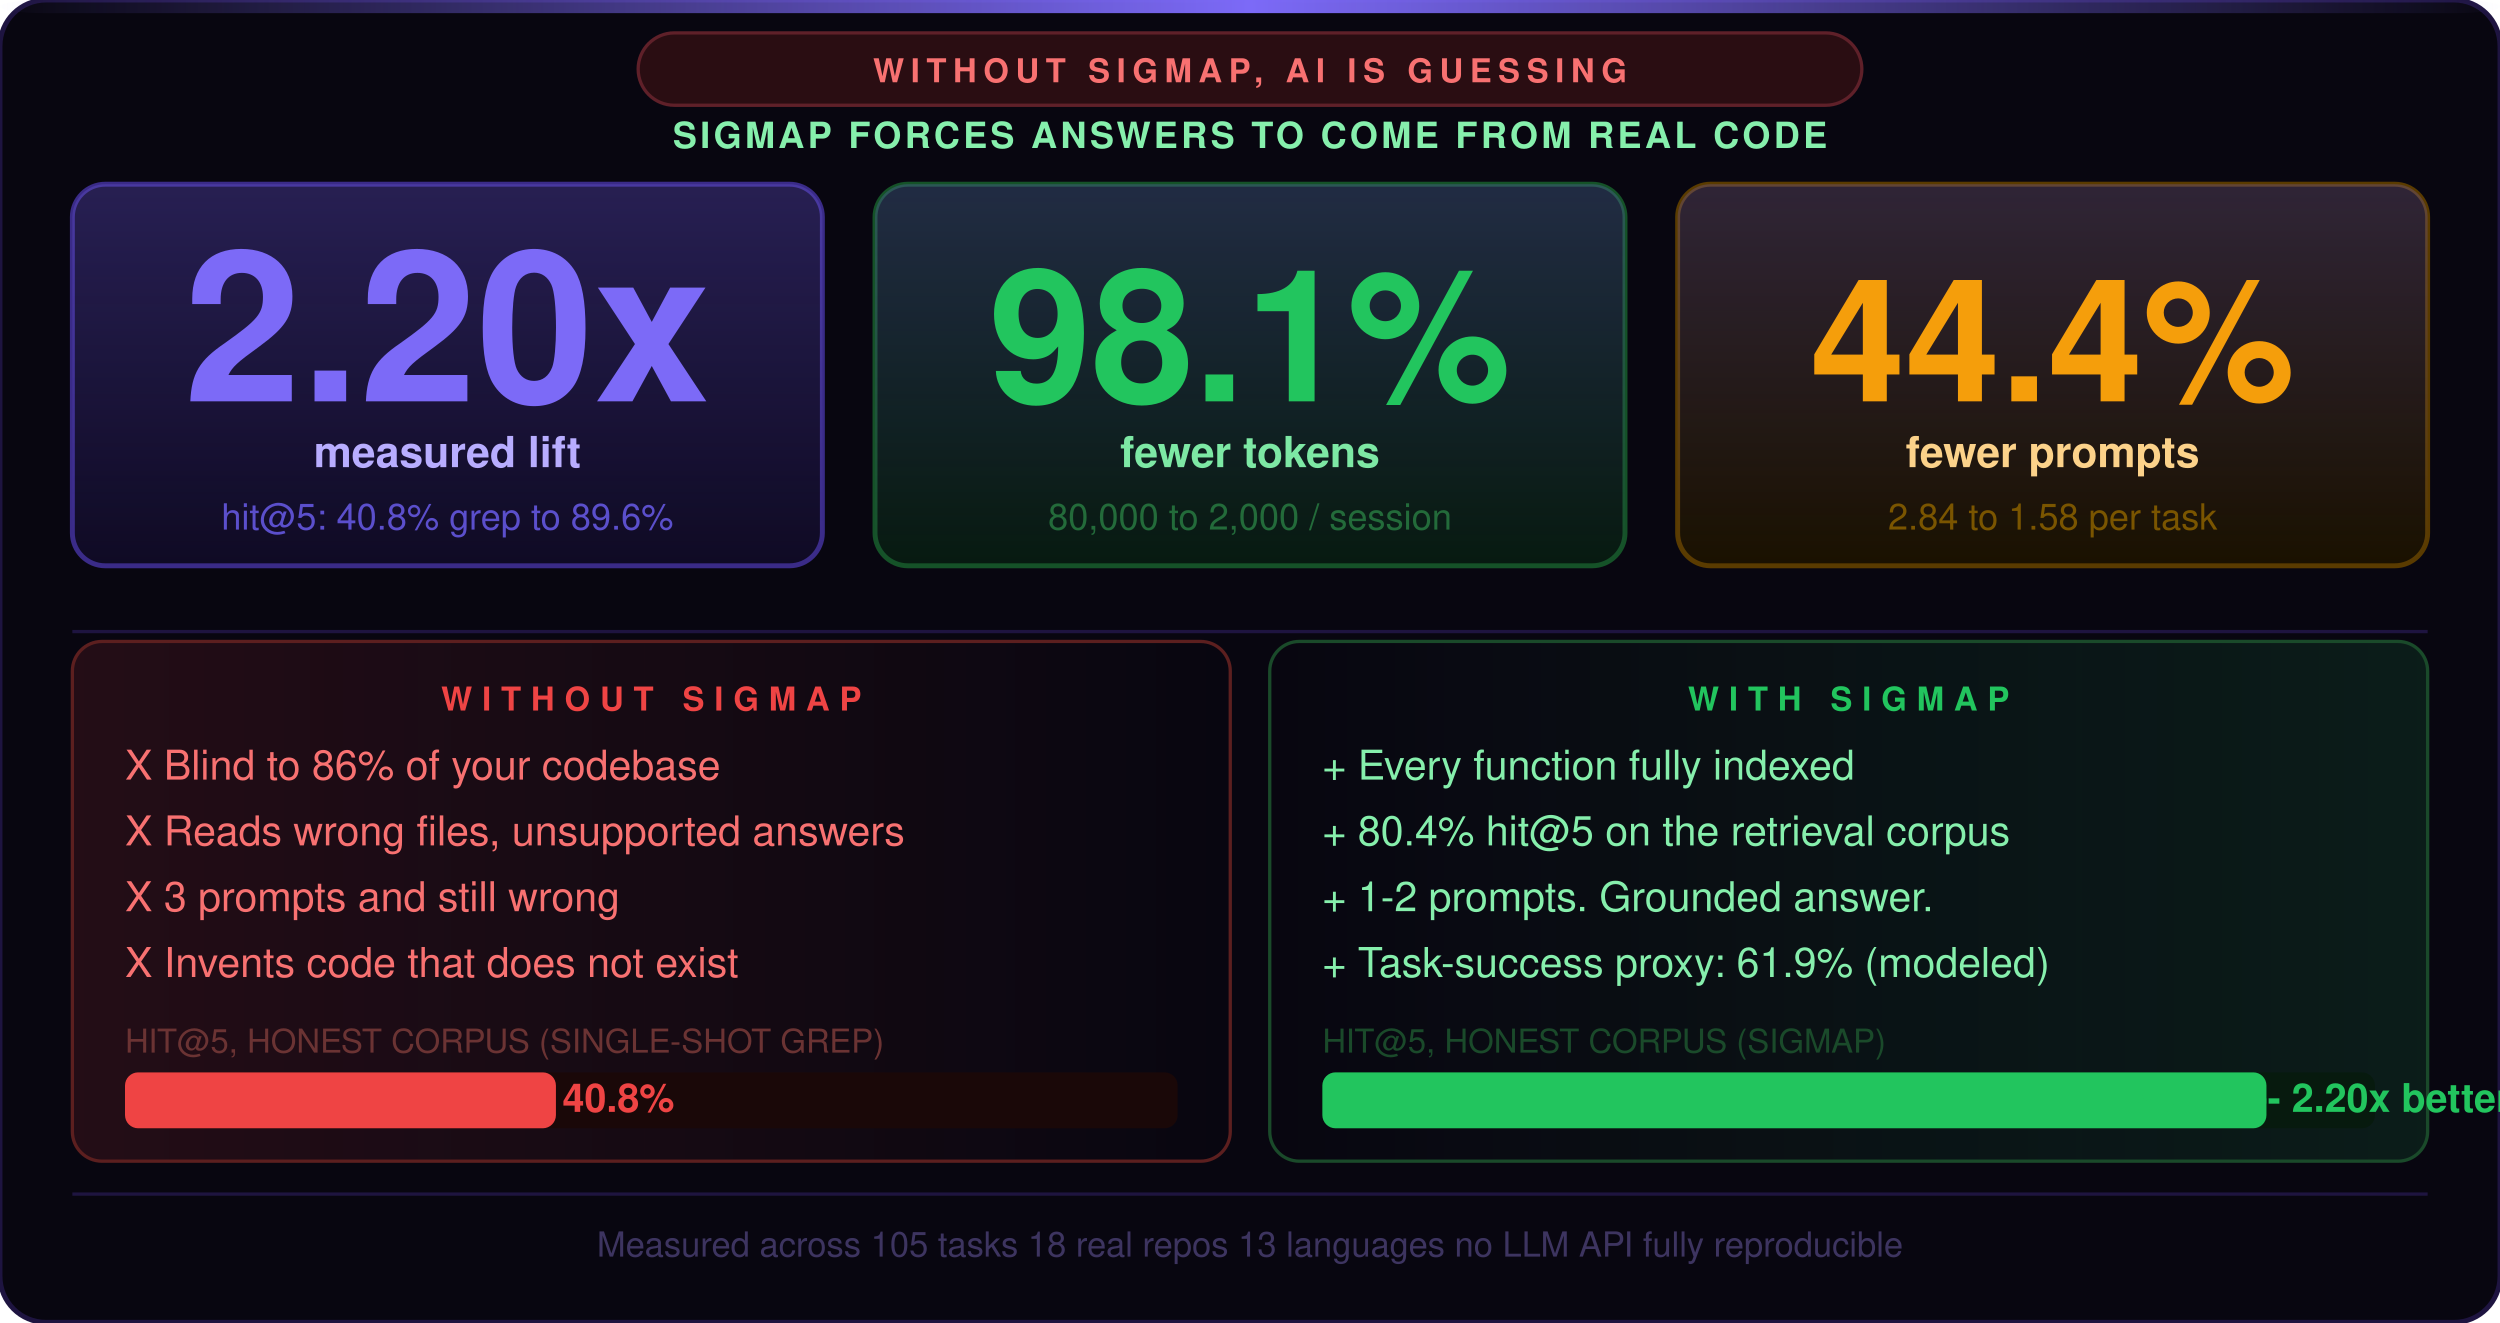
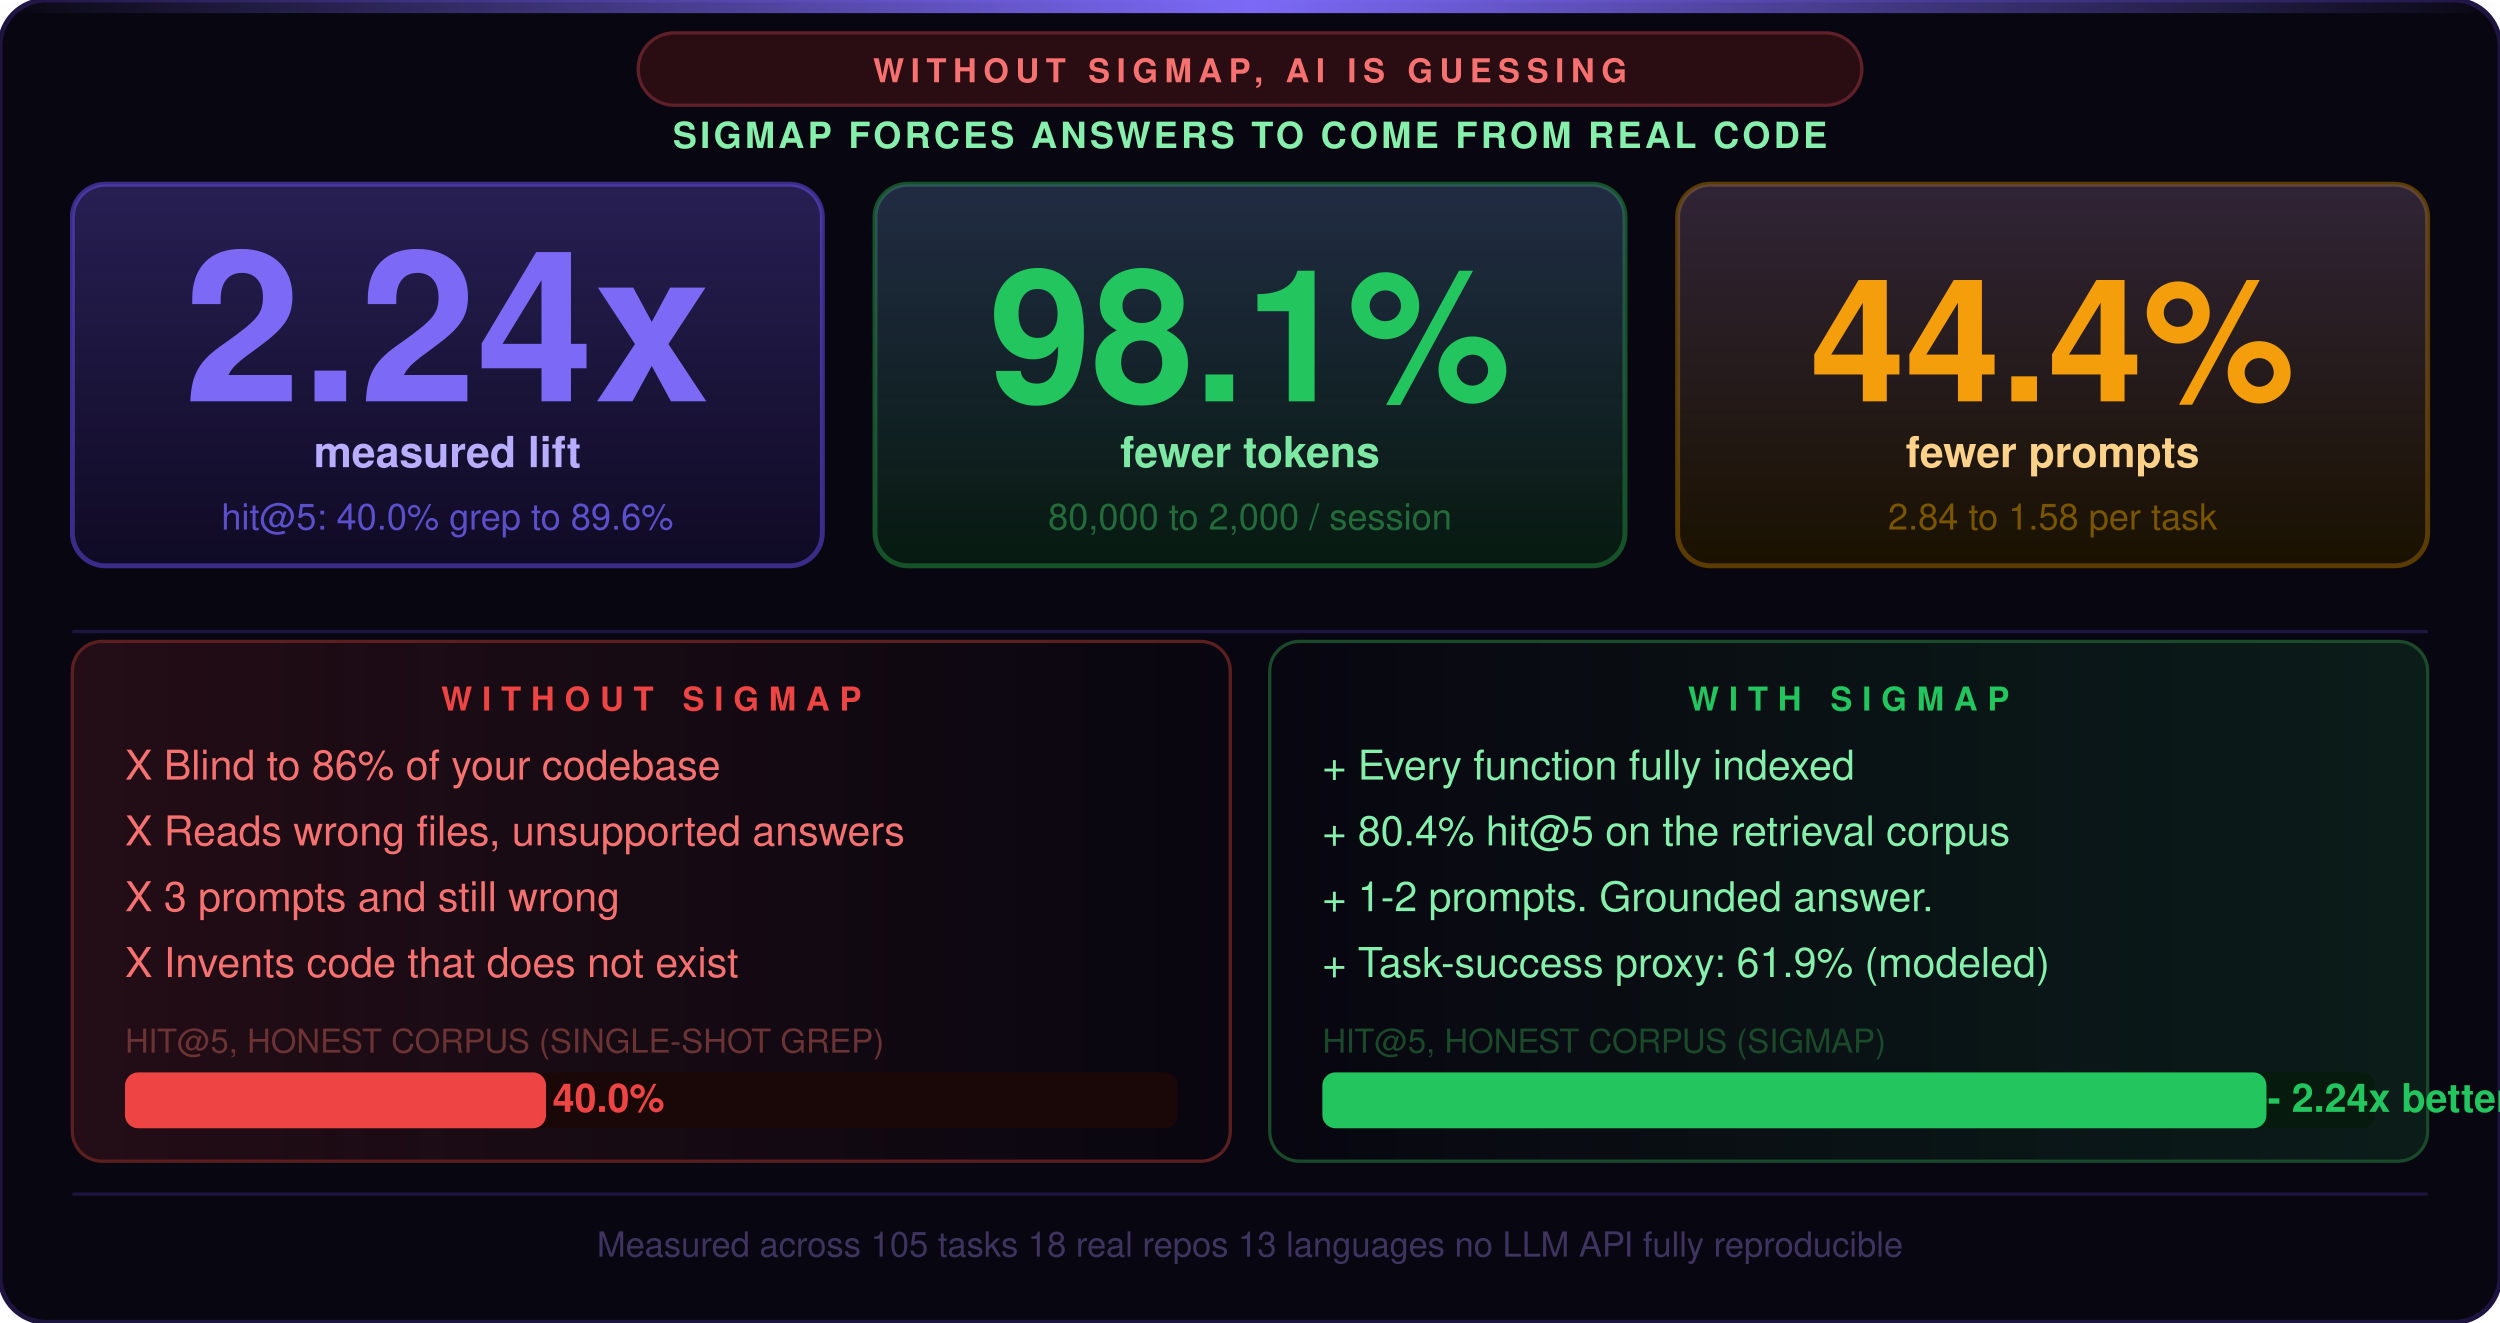
<svg xmlns="http://www.w3.org/2000/svg" viewBox="0 0 760 402" width="760" height="402" font-family="-apple-system,BlinkMacSystemFont,'Segoe UI',Helvetica,Arial,sans-serif">
  <rect width="760" height="402" fill="#080610" rx="14" />
  <rect width="760" height="402" fill="none" stroke="#1e1440" stroke-width="1.5" rx="14" />
  <defs>
    <linearGradient id="topglow" x1="0" x2="1" y1="0" y2="0">
      <stop offset="0%" stop-color="#7c6af7" stop-opacity="0" />
      <stop offset="50%" stop-color="#7c6af7" stop-opacity="1" />
      <stop offset="100%" stop-color="#7c6af7" stop-opacity="0" />
    </linearGradient>
    <linearGradient id="cardglow" x1="0" x2="0" y1="0" y2="1">
      <stop offset="0%" stop-color="#7c6af7" stop-opacity="0.22" />
      <stop offset="100%" stop-color="#7c6af7" stop-opacity="0" />
    </linearGradient>
    <linearGradient id="redglow" x1="0" x2="1" y1="0" y2="0">
      <stop offset="0%" stop-color="#ef4444" stop-opacity="0.12" />
      <stop offset="100%" stop-color="#ef4444" stop-opacity="0" />
    </linearGradient>
    <linearGradient id="greenglow" x1="0" x2="1" y1="0" y2="0">
      <stop offset="0%" stop-color="#22c55e" stop-opacity="0" />
      <stop offset="100%" stop-color="#22c55e" stop-opacity="0.12" />
    </linearGradient>
  </defs>
  <rect x="0" y="0" width="760" height="4" fill="url(#topglow)" rx="14" />
  <rect x="194" y="10" width="372" height="22" rx="11" fill="#2a0d12" stroke="#5f2029" stroke-width="1" />
  <text x="380" y="25" text-anchor="middle" font-size="10" font-weight="800" letter-spacing="2" fill="#f87171">WITHOUT SIGMAP, AI IS GUESSING</text>
  <text x="380" y="45" text-anchor="middle" font-size="11" font-weight="700" letter-spacing="1" fill="#86efac">SIGMAP FORCES ANSWERS TO COME FROM REAL CODE</text>
  <rect x="22" y="56" width="228" height="116" rx="10" fill="#0f0a24" stroke="#3a2b88" stroke-width="1.5" />
  <rect x="22" y="56" width="228" height="116" rx="10" fill="url(#cardglow)" />
-   <text x="136" y="122" text-anchor="middle" font-size="64" font-weight="900" fill="#7c6af7">2.20x</text>
+   <text x="136" y="122" text-anchor="middle" font-size="64" font-weight="900" fill="#7c6af7">2.24x</text>
  <text x="136" y="142" text-anchor="middle" font-size="13" font-weight="700" fill="#b8adff">measured lift</text>
-   <text x="136" y="161" text-anchor="middle" font-size="11" fill="#5b4fcc">hit@5: 40.8% grep to 89.6%</text>
+   <text x="136" y="161" text-anchor="middle" font-size="11" fill="#5b4fcc">hit@5: 40.0% grep to 89.6%</text>
  <rect x="266" y="56" width="228" height="116" rx="10" fill="#071a10" stroke="#155228" stroke-width="1.5" />
  <rect x="266" y="56" width="228" height="116" rx="10" fill="url(#cardglow)" />
  <text x="380" y="122" text-anchor="middle" font-size="56" font-weight="900" fill="#22c55e">98.1%</text>
  <text x="380" y="142" text-anchor="middle" font-size="13" font-weight="700" fill="#7de8a4">fewer tokens</text>
  <text x="380" y="161" text-anchor="middle" font-size="11" fill="#236b3a">80,000 to 2,000 / session</text>
  <rect x="510" y="56" width="228" height="116" rx="10" fill="#1a1100" stroke="#5a3b00" stroke-width="1.5" />
  <rect x="510" y="56" width="228" height="116" rx="10" fill="url(#cardglow)" />
  <text x="624" y="122" text-anchor="middle" font-size="52" font-weight="900" fill="#f59e0b">44.4%</text>
  <text x="624" y="142" text-anchor="middle" font-size="13" font-weight="700" fill="#fcd28a">fewer prompts</text>
  <text x="624" y="161" text-anchor="middle" font-size="11" fill="#7a5500">2.84 to 1.58 per task</text>
  <line x1="22" y1="192" x2="738" y2="192" stroke="#1e1440" stroke-width="1" />
  <rect x="22" y="195" width="352" height="158" rx="9" fill="url(#redglow)" />
  <rect x="22" y="195" width="352" height="158" rx="9" fill="none" stroke="#5c1f1f" stroke-width="1" />
  <text x="198" y="216" text-anchor="middle" font-size="10" font-weight="800" letter-spacing="3" fill="#ef4444">WITHOUT SIGMAP</text>
  <text x="38" y="237" font-size="12.5" fill="#f87171">X  Blind to 86% of your codebase</text>
  <text x="38" y="257" font-size="12.5" fill="#f87171">X  Reads wrong files, unsupported answers</text>
  <text x="38" y="277" font-size="12.5" fill="#f87171">X  3 prompts and still wrong</text>
  <text x="38" y="297" font-size="12.5" fill="#f87171">X  Invents code that does not exist</text>
  <text x="38" y="320" font-size="10" fill="#6b3333">HIT@5, HONEST CORPUS (SINGLE-SHOT GREP)</text>
  <rect x="38" y="326" width="320" height="17" fill="#1a0808" rx="4" />
-   <rect x="38" y="326" width="131" height="17" fill="#ef4444" rx="4" />
-   <text x="171" y="338" font-size="12" font-weight="800" fill="#ef4444">40.8%</text>
+   <rect x="38" y="326" width="128" height="17" fill="#ef4444" rx="4" />
+   <text x="168" y="338" font-size="12" font-weight="800" fill="#ef4444">40.0%</text>
  <rect x="386" y="195" width="352" height="158" rx="9" fill="url(#greenglow)" />
  <rect x="386" y="195" width="352" height="158" rx="9" fill="none" stroke="#1a4a2a" stroke-width="1" />
  <text x="562" y="216" text-anchor="middle" font-size="10" font-weight="800" letter-spacing="3" fill="#22c55e">WITH SIGMAP</text>
  <text x="402" y="237" font-size="12.5" fill="#86efac">+  Every function fully indexed</text>
  <text x="402" y="257" font-size="12.5" fill="#86efac">+  80.4% hit@5 on the retrieval corpus</text>
  <text x="402" y="277" font-size="12.5" fill="#86efac">+  1-2 prompts. Grounded answer.</text>
  <text x="402" y="297" font-size="12.5" fill="#86efac">+  Task-success proxy: 61.9% (modeled)</text>
  <text x="402" y="320" font-size="10" fill="#1a4a2a">HIT@5, HONEST CORPUS (SIGMAP)</text>
  <rect x="402" y="326" width="320" height="17" fill="#071a0e" rx="4" />
  <rect x="402" y="326" width="287" height="17" fill="#22c55e" rx="4" />
-   <text x="648" y="338" font-size="12" font-weight="800" fill="#22c55e">89.6% -- 2.20x better</text>
+   <text x="648" y="338" font-size="12" font-weight="800" fill="#22c55e">89.6% -- 2.24x better</text>
  <line x1="22" y1="363" x2="738" y2="363" stroke="#1e1440" stroke-width="1" />
  <text x="380" y="382" text-anchor="middle" font-size="10.5" fill="#3d3460">Measured across 105 tasks  18 real repos  13 languages  no LLM API  fully reproducible</text>
</svg>
